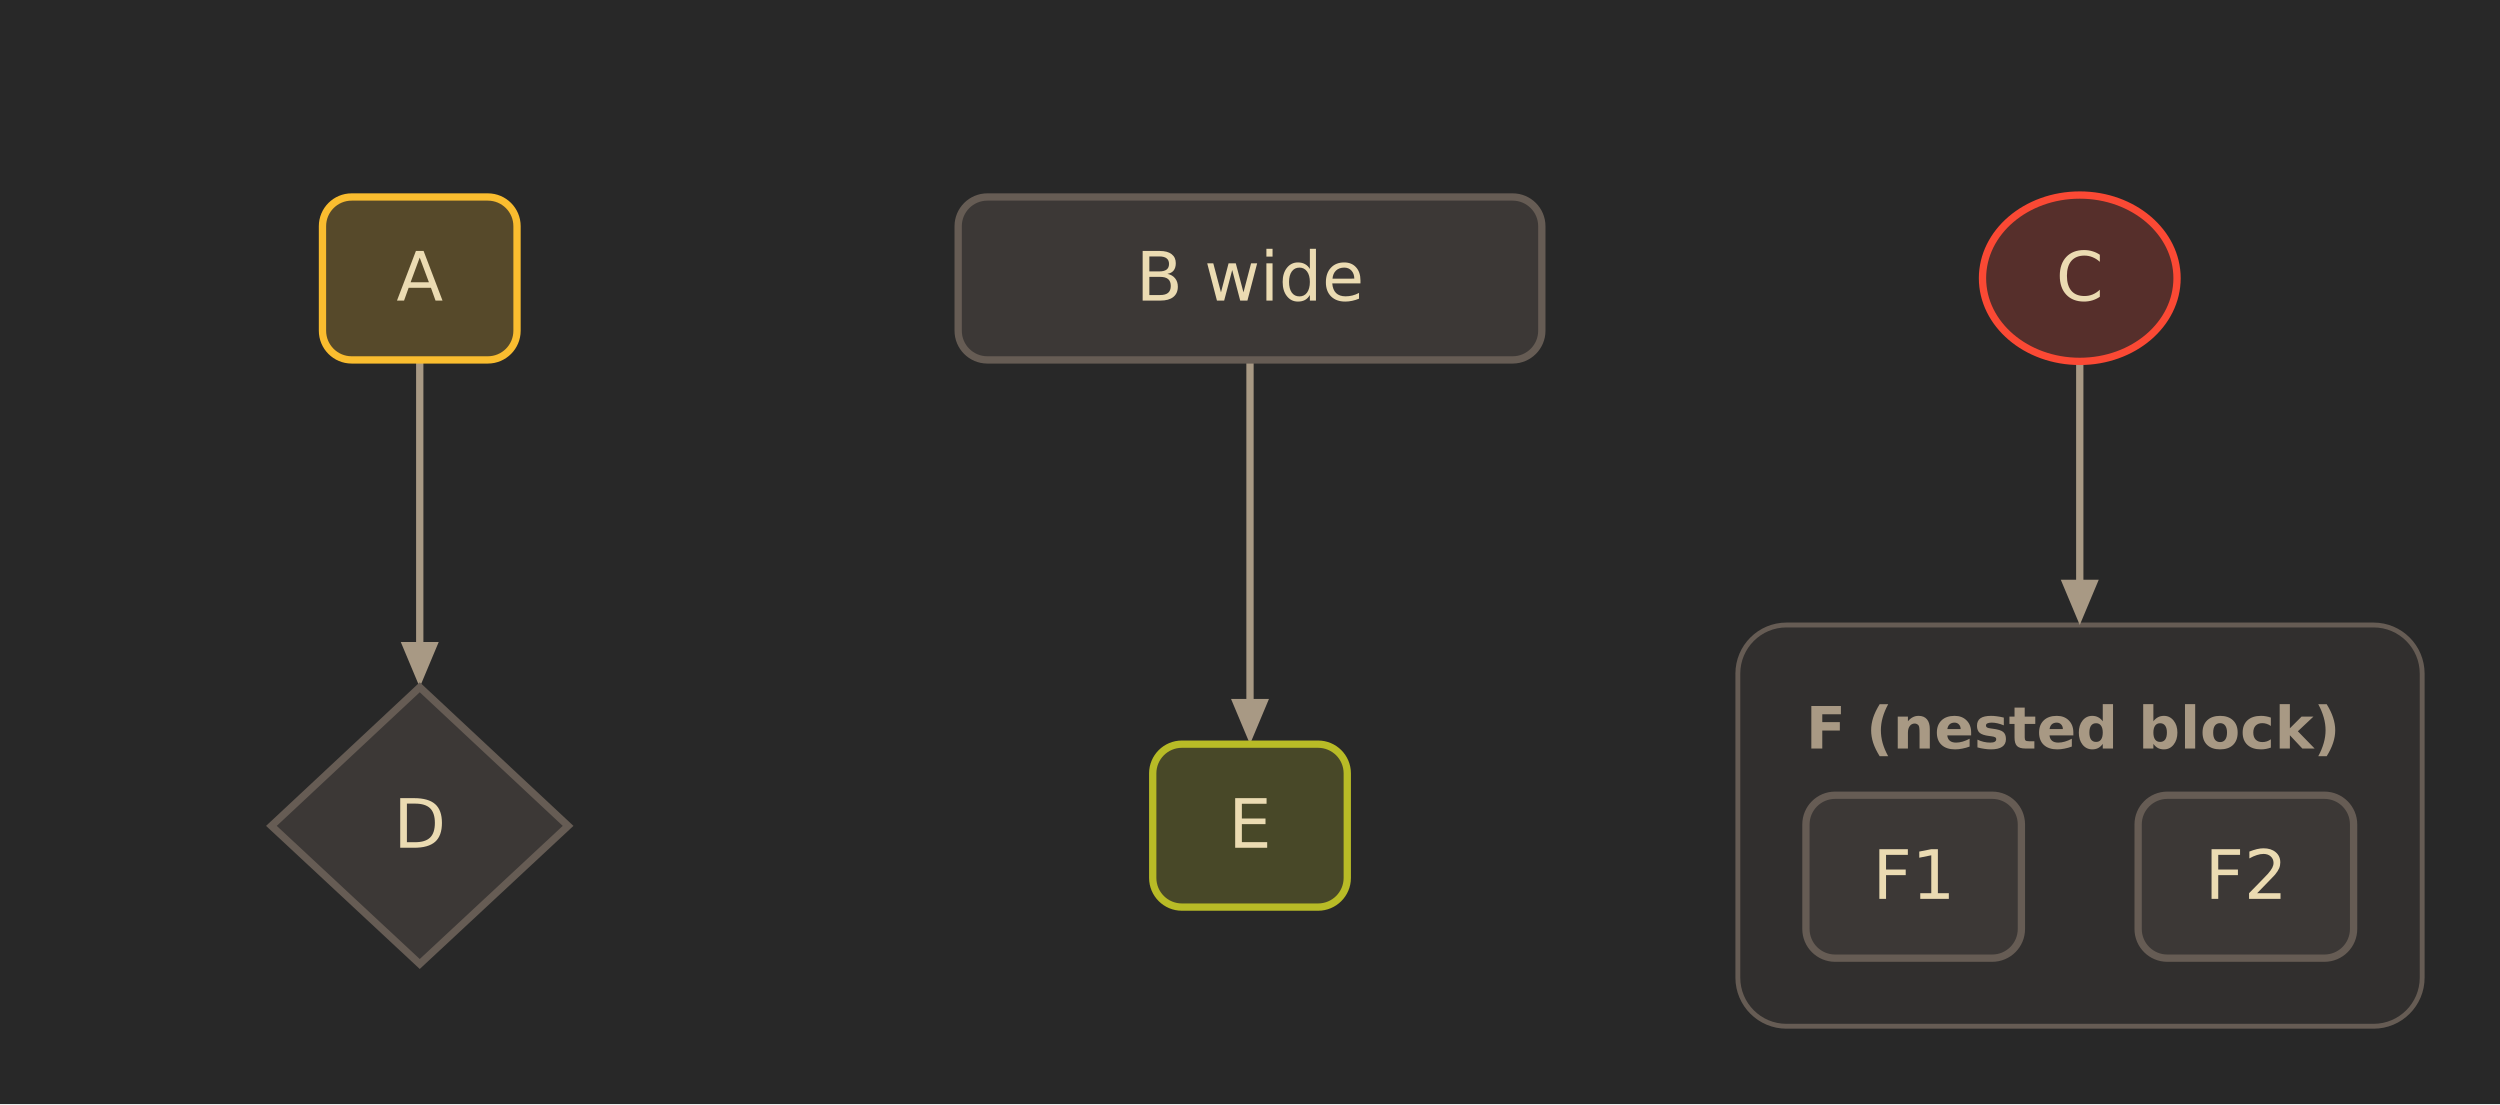
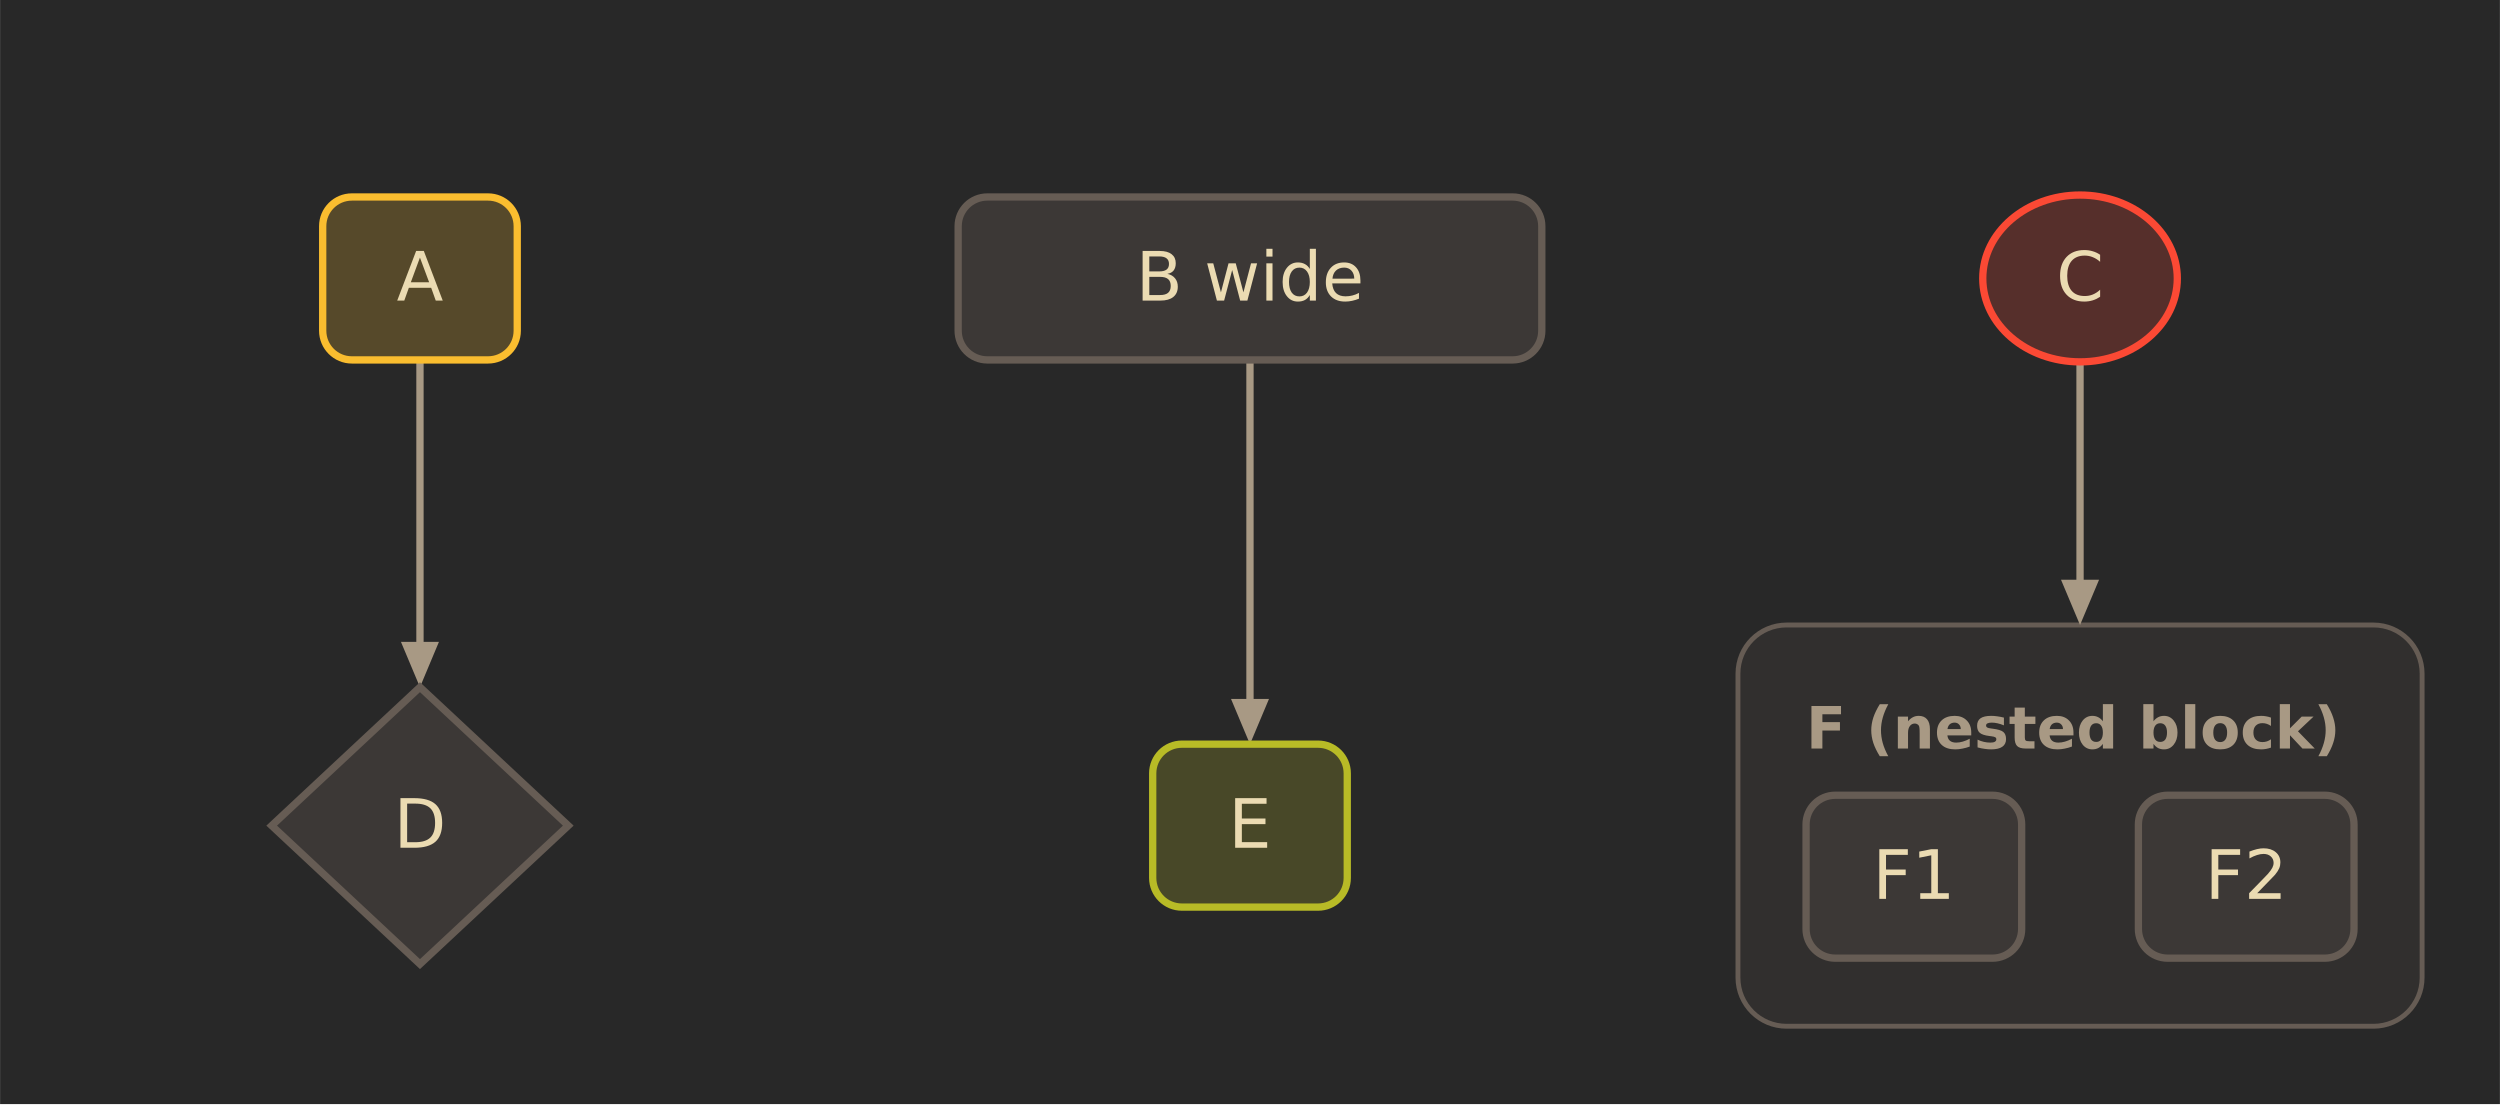
- <svg xmlns="http://www.w3.org/2000/svg" width="514" height="227" viewBox="0 0 514.0 227.0" class="nodal">
-   <rect x="0" y="0" width="514.0" height="227.0" fill="#282828" />
-   <g id="f" class="nodal-group">
-     <rect x="357.3" y="128.5" width="140.7" height="82.5" rx="10" fill="#312f2e" stroke="#665c54" stroke-width="1" />
-     <text x="371.3" y="153.9" text-anchor="start" font-family="&quot;DejaVu Sans&quot;, sans-serif" font-size="12" font-weight="bold" font-style="normal" fill="#a89984">F (nested block)</text>
+ <svg xmlns="http://www.w3.org/2000/svg" width="514" height="227" viewBox="0 0 513.97 227" class="nodal">
+   <rect x="0" y="0" width="513.97" height="227" fill="#282828" />
+   <g class="nodal-groups">
+     <g id="f" class="nodal-group">
+       <rect x="357.31" y="128.5" width="140.66" height="82.5" rx="10" fill="#312f2e" stroke="#665c54" stroke-width="1" />
+       <text x="371.31" y="153.9" text-anchor="start" fill="#a89984" font-family="&quot;DejaVu Sans&quot;, sans-serif" font-size="12" font-weight="bold" font-style="normal">F (nested block)</text>
+     </g>
  </g>
-   <g id="e0" class="nodal-edge">
-     <path d="M 86.3 74.0 L 86.3 132.9" fill="none" stroke="#a89984" stroke-width="1.5" stroke-linecap="butt" stroke-linejoin="round" />
-     <polygon class="nodal-head" points="86.3,141.3 82.4,132.0 90.2,132.0" fill="#a89984" />
+   <g class="nodal-edges">
+     <g id="e0" class="nodal-edge">
+       <path d="M 86.33 74 L 86.33 132.91" fill="none" stroke="#a89984" stroke-linejoin="round" stroke-width="1.5" stroke-linecap="butt" class="nodal-line" />
+       <polygon points="86.33,141.28 82.42,131.97 90.23,131.97" fill="#a89984" class="nodal-head" />
+     </g>
+     <g id="e1" class="nodal-edge">
+       <path d="M 256.98 74 L 256.98 144.63" fill="none" stroke="#a89984" stroke-linejoin="round" stroke-width="1.5" stroke-linecap="butt" class="nodal-line" />
+       <polygon points="256.98,153 253.08,143.7 260.89,143.7" fill="#a89984" class="nodal-head" />
+     </g>
+     <g id="e2" class="nodal-edge">
+       <path d="M 427.64 74.4 L 427.64 120.13" fill="none" stroke="#a89984" stroke-linejoin="round" stroke-width="1.5" stroke-linecap="butt" class="nodal-line" />
+       <polygon points="427.64,128.5 423.73,119.2 431.55,119.2" fill="#a89984" class="nodal-head" />
+     </g>
  </g>
-   <g id="e1" class="nodal-edge">
-     <path d="M 257.0 74.0 L 257.0 144.6" fill="none" stroke="#a89984" stroke-width="1.5" stroke-linecap="butt" stroke-linejoin="round" />
-     <polygon class="nodal-head" points="257.0,153.0 253.1,143.7 260.9,143.7" fill="#a89984" />
-   </g>
-   <g id="e2" class="nodal-edge">
-     <path d="M 427.6 74.4 L 427.6 120.1" fill="none" stroke="#a89984" stroke-width="1.5" stroke-linecap="butt" stroke-linejoin="round" />
-     <polygon class="nodal-head" points="427.6,128.5 423.7,119.2 431.5,119.2" fill="#a89984" />
-   </g>
-   <g id="a" class="nodal-node yellow">
-     <rect x="66.3" y="40.5" width="40.0" height="33.5" rx="6" fill="#56492a" stroke="#fabd2f" stroke-width="1.5" />
-     <text x="86.3" y="61.8" text-anchor="middle" font-family="&quot;DejaVu Sans&quot;, sans-serif" font-size="14" font-weight="normal" font-style="normal" fill="#ebdbb2">A</text>
-   </g>
-   <g id="b" class="nodal-node">
-     <rect x="197.0" y="40.5" width="120.0" height="33.5" rx="6" fill="#3c3836" stroke="#665c54" stroke-width="1.5" />
-     <text x="257.0" y="61.8" text-anchor="middle" font-family="&quot;DejaVu Sans&quot;, sans-serif" font-size="14" font-weight="normal" font-style="normal" fill="#ebdbb2">B wide</text>
-   </g>
-   <g id="c" class="nodal-node red">
-     <ellipse cx="427.6" cy="57.2" rx="20.0" ry="17.1" fill="#562f2b" stroke="#fb4934" stroke-width="1.5" />
-     <text x="427.6" y="61.8" text-anchor="middle" font-family="&quot;DejaVu Sans&quot;, sans-serif" font-size="14" font-weight="normal" font-style="normal" fill="#ebdbb2">C</text>
-   </g>
-   <g id="d" class="nodal-node">
-     <polygon points="86.3,141.3 116.8,169.8 86.3,198.2 55.8,169.8" fill="#3c3836" stroke="#665c54" stroke-width="1.5" />
-     <text x="86.3" y="174.3" text-anchor="middle" font-family="&quot;DejaVu Sans&quot;, sans-serif" font-size="14" font-weight="normal" font-style="normal" fill="#ebdbb2">D</text>
-   </g>
-   <g id="e" class="nodal-node green">
-     <rect x="237.0" y="153.0" width="40.0" height="33.5" rx="6" fill="#484828" stroke="#b8bb26" stroke-width="1.5" />
-     <text x="257.0" y="174.3" text-anchor="middle" font-family="&quot;DejaVu Sans&quot;, sans-serif" font-size="14" font-weight="normal" font-style="normal" fill="#ebdbb2">E</text>
-   </g>
-   <g id="f1" class="nodal-node">
-     <rect x="371.3" y="163.5" width="44.3" height="33.5" rx="6" fill="#3c3836" stroke="#665c54" stroke-width="1.5" />
-     <text x="393.5" y="184.8" text-anchor="middle" font-family="&quot;DejaVu Sans&quot;, sans-serif" font-size="14" font-weight="normal" font-style="normal" fill="#ebdbb2">F1</text>
-   </g>
-   <g id="f2" class="nodal-node">
-     <rect x="439.6" y="163.5" width="44.3" height="33.5" rx="6" fill="#3c3836" stroke="#665c54" stroke-width="1.5" />
-     <text x="461.8" y="184.8" text-anchor="middle" font-family="&quot;DejaVu Sans&quot;, sans-serif" font-size="14" font-weight="normal" font-style="normal" fill="#ebdbb2">F2</text>
+   <g class="nodal-nodes">
+     <g id="a" class="nodal-node yellow">
+       <rect x="66.33" y="40.5" width="40" height="33.5" rx="6" fill="#56492a" stroke="#fabd2f" stroke-width="1.5" />
+       <text x="86.33" y="61.8" text-anchor="middle" fill="#ebdbb2" font-family="&quot;DejaVu Sans&quot;, sans-serif" font-size="14" font-weight="normal" font-style="normal">A</text>
+     </g>
+     <g id="b" class="nodal-node">
+       <rect x="196.98" y="40.5" width="120" height="33.5" rx="6" fill="#3c3836" stroke="#665c54" stroke-width="1.5" />
+       <text x="256.98" y="61.8" text-anchor="middle" fill="#ebdbb2" font-family="&quot;DejaVu Sans&quot;, sans-serif" font-size="14" font-weight="normal" font-style="normal">B wide</text>
+     </g>
+     <g id="c" class="nodal-node red">
+       <ellipse cx="427.64" cy="57.25" rx="20" ry="17.15" fill="#562f2b" stroke="#fb4934" stroke-width="1.5" />
+       <text x="427.64" y="61.8" text-anchor="middle" fill="#ebdbb2" font-family="&quot;DejaVu Sans&quot;, sans-serif" font-size="14" font-weight="normal" font-style="normal">C</text>
+     </g>
+     <g id="d" class="nodal-node">
+       <polygon points="86.33,141.28 116.82,169.75 86.33,198.22 55.84,169.75" fill="#3c3836" stroke="#665c54" stroke-width="1.5" />
+       <text x="86.33" y="174.3" text-anchor="middle" fill="#ebdbb2" font-family="&quot;DejaVu Sans&quot;, sans-serif" font-size="14" font-weight="normal" font-style="normal">D</text>
+     </g>
+     <g id="e" class="nodal-node green">
+       <rect x="236.98" y="153" width="40" height="33.5" rx="6" fill="#484828" stroke="#b8bb26" stroke-width="1.5" />
+       <text x="256.98" y="174.3" text-anchor="middle" fill="#ebdbb2" font-family="&quot;DejaVu Sans&quot;, sans-serif" font-size="14" font-weight="normal" font-style="normal">E</text>
+     </g>
+     <g id="f1" class="nodal-node">
+       <rect x="371.31" y="163.5" width="44.33" height="33.5" rx="6" fill="#3c3836" stroke="#665c54" stroke-width="1.5" />
+       <text x="393.48" y="184.8" text-anchor="middle" fill="#ebdbb2" font-family="&quot;DejaVu Sans&quot;, sans-serif" font-size="14" font-weight="normal" font-style="normal">F1</text>
+     </g>
+     <g id="f2" class="nodal-node">
+       <rect x="439.64" y="163.5" width="44.33" height="33.5" rx="6" fill="#3c3836" stroke="#665c54" stroke-width="1.5" />
+       <text x="461.8" y="184.8" text-anchor="middle" fill="#ebdbb2" font-family="&quot;DejaVu Sans&quot;, sans-serif" font-size="14" font-weight="normal" font-style="normal">F2</text>
+     </g>
  </g>
</svg>
